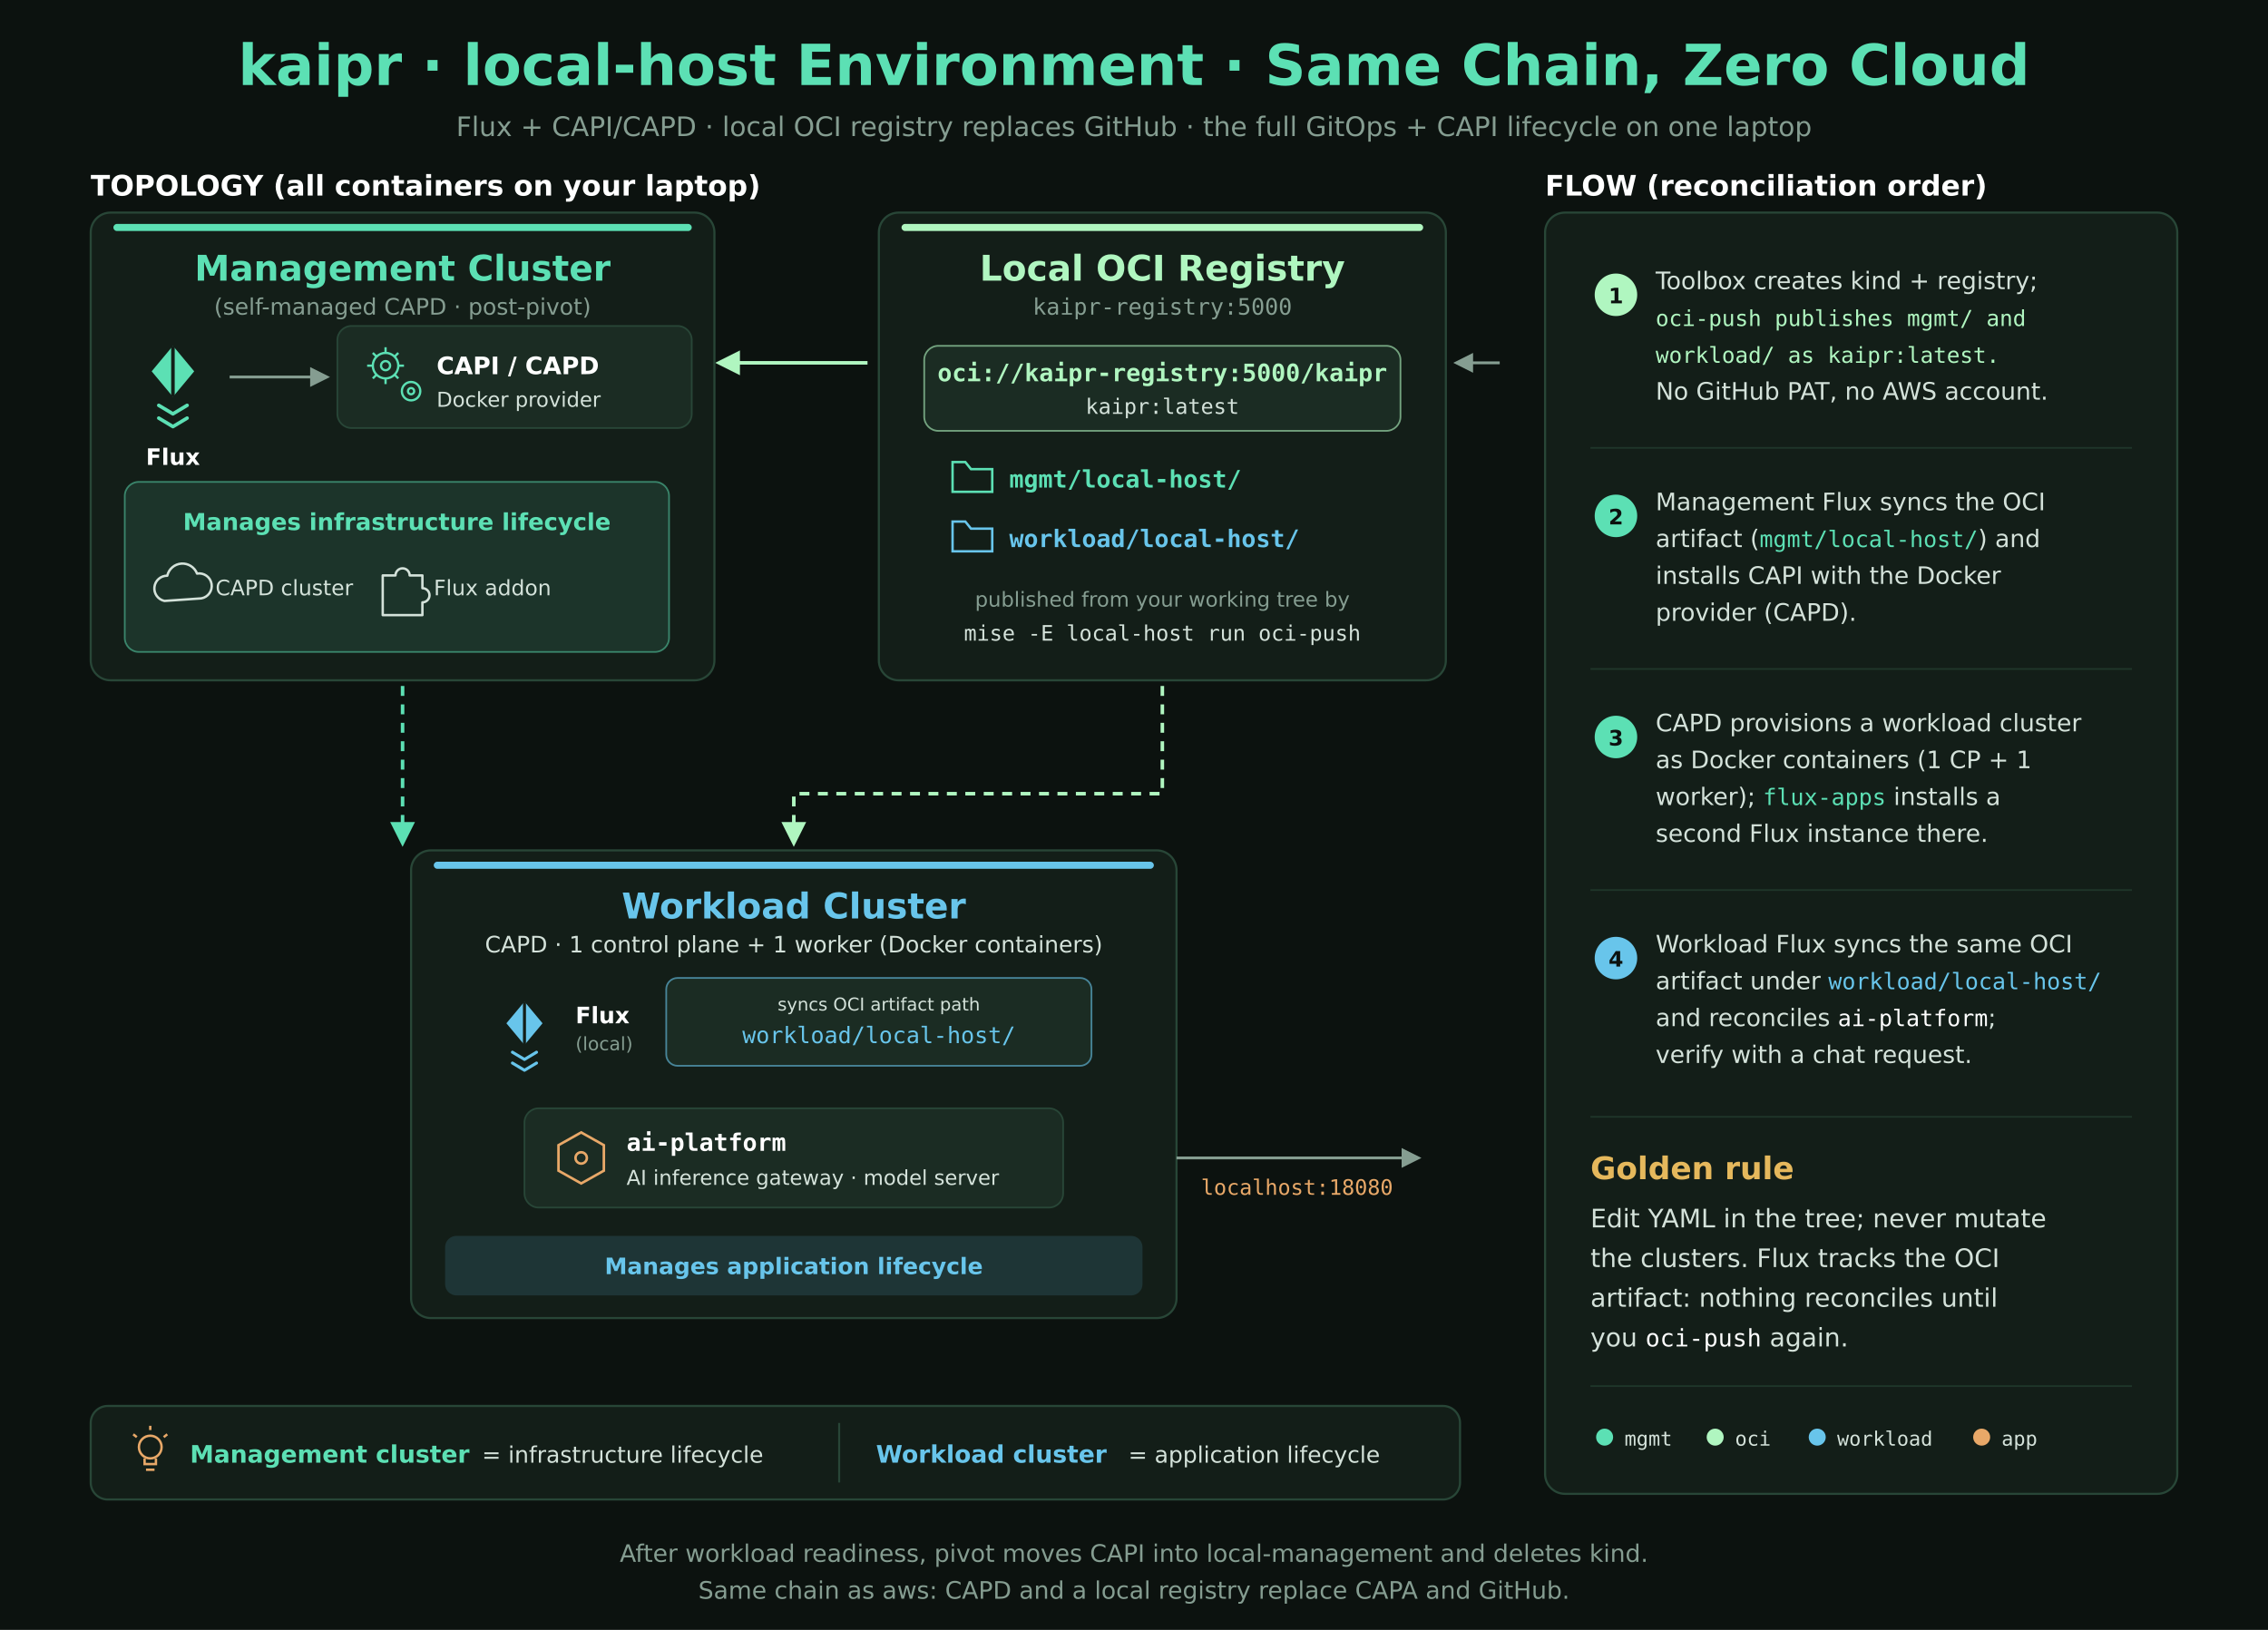
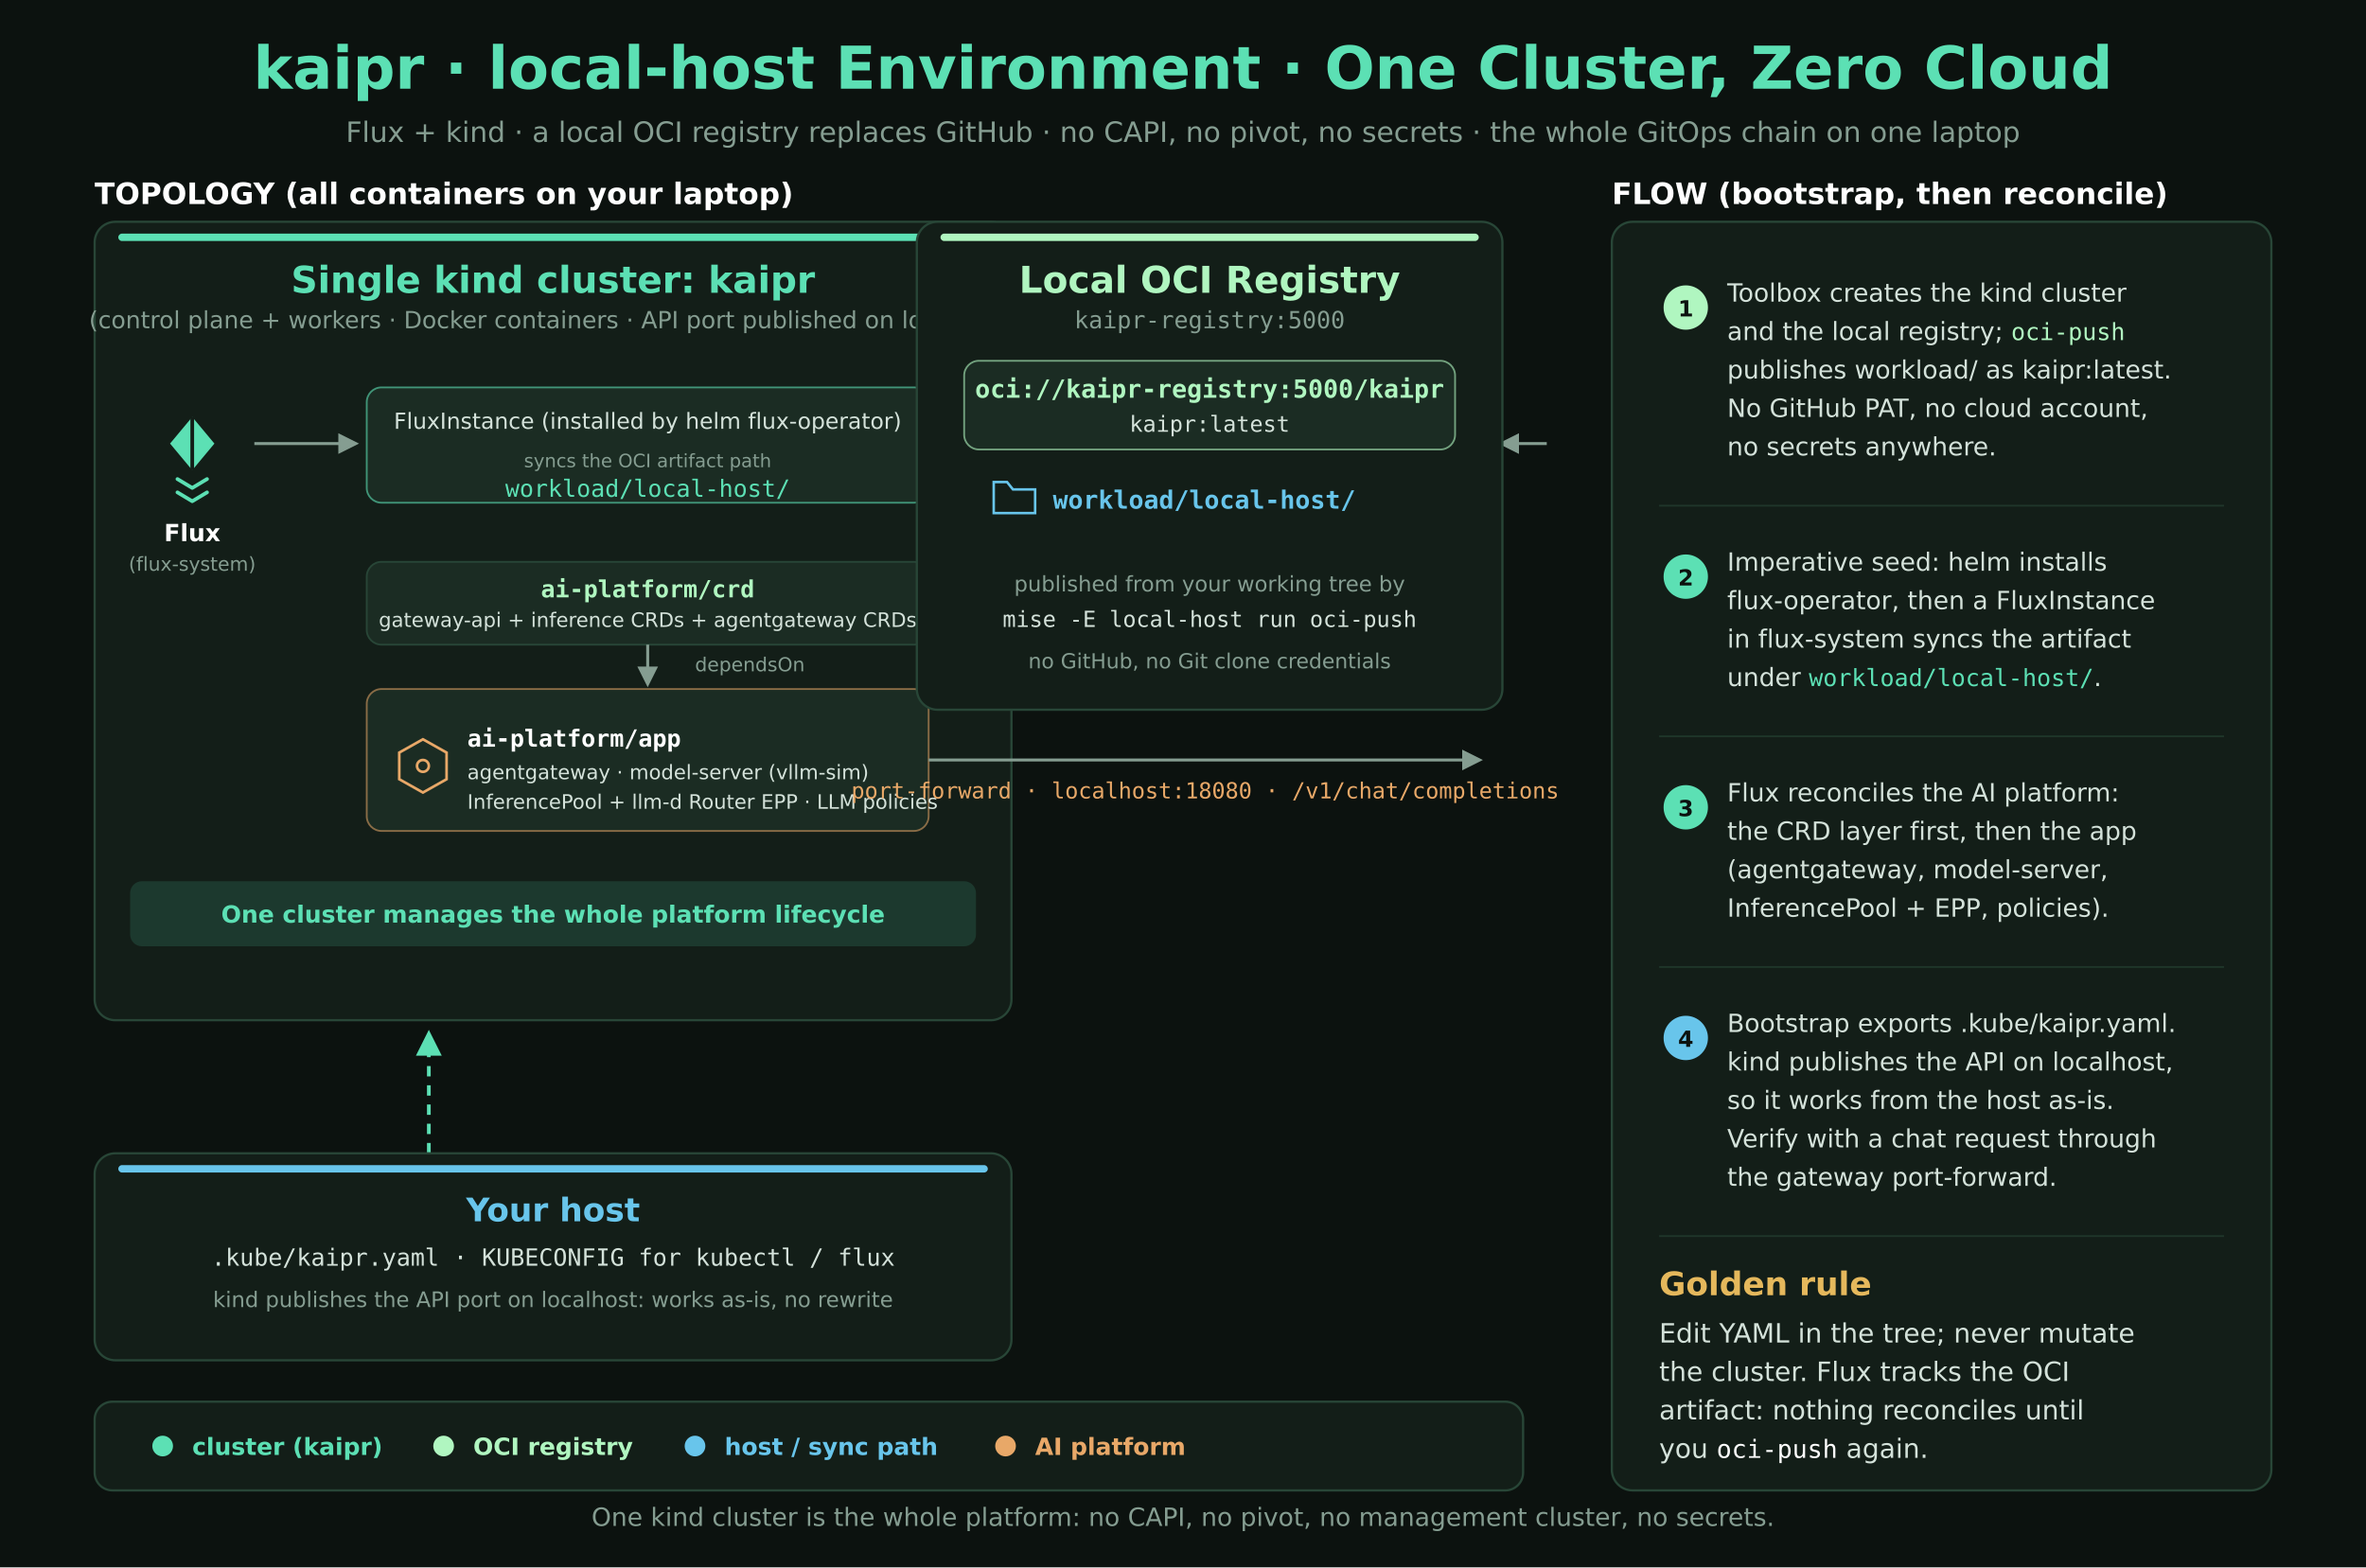
- <svg xmlns="http://www.w3.org/2000/svg" width="1600" height="1150" viewBox="0 0 1600 1150">
+ <svg xmlns="http://www.w3.org/2000/svg" width="1600" height="1060" viewBox="0 0 1600 1060">
  <defs>
    <marker id="arrow-teal" viewBox="0 0 10 10" refX="8" refY="5" markerWidth="7" markerHeight="7" orient="auto-start-reverse">
      <path d="M0,0 L10,5 L0,10 z" fill="#5CE0B4" />
    </marker>
    <marker id="arrow-gray" viewBox="0 0 10 10" refX="8" refY="5" markerWidth="7" markerHeight="7" orient="auto-start-reverse">
      <path d="M0,0 L10,5 L0,10 z" fill="#859D91" />
    </marker>
    <marker id="arrow-purple" viewBox="0 0 10 10" refX="8" refY="5" markerWidth="7" markerHeight="7" orient="auto-start-reverse">
      <path d="M0,0 L10,5 L0,10 z" fill="#B0F6C0" />
    </marker>
  </defs>
-   <rect width="1600" height="1150" fill="#0C120F" />
-   <text x="800" y="60" text-anchor="middle" font-family="DejaVu Sans" font-size="40" font-weight="bold" fill="#5CE0B4">kaipr · local-host Environment · Same Chain, Zero Cloud</text>
-   <text x="800" y="96" text-anchor="middle" font-family="DejaVu Sans" font-size="19" fill="#859D91">Flux + CAPI/CAPD · local OCI registry replaces GitHub · the full GitOps + CAPI lifecycle on one laptop</text>
+   <rect width="1600" height="1060" fill="#0C120F" />
+   <text x="800" y="60" text-anchor="middle" font-family="DejaVu Sans" font-size="40" font-weight="bold" fill="#5CE0B4">kaipr · local-host Environment · One Cluster, Zero Cloud</text>
+   <text x="800" y="96" text-anchor="middle" font-family="DejaVu Sans" font-size="19" fill="#859D91">Flux + kind · a local OCI registry replaces GitHub · no CAPI, no pivot, no secrets · the whole GitOps chain on one laptop</text>
  <text x="64" y="138" font-family="DejaVu Sans" font-size="20" font-weight="bold" fill="#FFFFFF">TOPOLOGY (all containers on your laptop)</text>
-   <text x="1090" y="138" font-family="DejaVu Sans" font-size="20" font-weight="bold" fill="#FFFFFF">FLOW (reconciliation order)</text>
-   <line x1="612" y1="256" x2="508" y2="256" stroke="#B0F6C0" stroke-width="2.5" marker-end="url(#arrow-purple)" />
-   <path d="M284,484 V594" fill="none" stroke="#5CE0B4" stroke-width="2.5" stroke-dasharray="7,6" marker-end="url(#arrow-teal)" />
-   <path d="M820,484 V560 H560 V594" fill="none" stroke="#B0F6C0" stroke-width="2.5" stroke-dasharray="7,6" marker-end="url(#arrow-purple)" />
-   <rect x="64" y="150" width="440" height="330" rx="14" fill="#131E18" stroke="#284637" stroke-width="1.5" />
-   <rect x="80" y="158" width="408" height="5" rx="2.5" fill="#5CE0B4" />
-   <text x="284" y="198" text-anchor="middle" font-family="DejaVu Sans" font-size="25" font-weight="bold" fill="#5CE0B4">Management Cluster</text>
-   <text x="284" y="222" text-anchor="middle" font-family="DejaVu Sans" font-size="16" fill="#859D91">(self-managed CAPD · post-pivot)</text>
-   <g transform="translate(122,262)">
+   <text x="1090" y="138" font-family="DejaVu Sans" font-size="20" font-weight="bold" fill="#FFFFFF">FLOW (bootstrap, then reconcile)</text>
+   <path d="M700,420 H380 V470" fill="none" stroke="#B0F6C0" stroke-width="2.5" stroke-dasharray="7,6" marker-end="url(#arrow-purple)" />
+   <path d="M290,780 V700" fill="none" stroke="#5CE0B4" stroke-width="2.5" stroke-dasharray="7,6" marker-end="url(#arrow-teal)" />
+   <line x1="1046" y1="300" x2="1016" y2="300" stroke="#859D91" stroke-width="2" marker-end="url(#arrow-gray)" />
+   <rect x="64" y="150" width="620" height="540" rx="14" fill="#131E18" stroke="#284637" stroke-width="1.5" />
+   <rect x="80" y="158" width="588" height="5" rx="2.5" fill="#5CE0B4" />
+   <text x="374" y="198" text-anchor="middle" font-family="DejaVu Sans" font-size="25" font-weight="bold" fill="#5CE0B4">Single kind cluster: kaipr</text>
+   <text x="374" y="222" text-anchor="middle" font-family="DejaVu Sans" font-size="16" fill="#859D91">(control plane + workers · Docker containers · API port published on localhost)</text>
+   <g transform="translate(130,300)">
    <path d="M0,-18 L15,0 L0,18 L-15,0 Z" fill="#5CE0B4" />
    <line x1="0" y1="-18" x2="0" y2="18" stroke="#131E18" stroke-width="2.5" />
    <path d="M-10,24 L0,30 L10,24" fill="none" stroke="#5CE0B4" stroke-width="2.5" stroke-linecap="round" stroke-linejoin="round" />
    <path d="M-10,33 L0,39 L10,33" fill="none" stroke="#5CE0B4" stroke-width="2.5" stroke-linecap="round" stroke-linejoin="round" />
  </g>
-   <text x="122" y="328" text-anchor="middle" font-family="DejaVu Sans" font-size="16" font-weight="bold" fill="#FFFFFF">Flux</text>
-   <line x1="162" y1="266" x2="230" y2="266" stroke="#859D91" stroke-width="2" marker-end="url(#arrow-gray)" />
-   <rect x="238" y="230" width="250" height="72" rx="10" fill="#1B2C23" stroke="#284637" stroke-width="1.2" />
-   <g stroke="#5CE0B4" stroke-width="1.6" fill="none">
-     <circle cx="272" cy="258" r="9" />
-     <circle cx="272" cy="258" r="3.2" />
-     <g>
-       <line x1="272" y1="245" x2="272" y2="249" />
-       <line x1="272" y1="267" x2="272" y2="271" />
-       <line x1="259" y1="258" x2="263" y2="258" />
-       <line x1="281" y1="258" x2="285" y2="258" />
-       <line x1="263" y1="249" x2="266" y2="252" />
-       <line x1="278" y1="264" x2="281" y2="267" />
-       <line x1="263" y1="267" x2="266" y2="264" />
-       <line x1="278" y1="252" x2="281" y2="249" />
-     </g>
-     <circle cx="290" cy="276" r="6.5" />
-     <circle cx="290" cy="276" r="2.2" />
+   <text x="130" y="366" text-anchor="middle" font-family="DejaVu Sans" font-size="16" font-weight="bold" fill="#FFFFFF">Flux</text>
+   <text x="130" y="386" text-anchor="middle" font-family="DejaVu Sans" font-size="13" fill="#859D91">(flux-system)</text>
+   <line x1="172" y1="300" x2="240" y2="300" stroke="#859D91" stroke-width="2" marker-end="url(#arrow-gray)" />
+   <rect x="248" y="262" width="380" height="78" rx="10" fill="#1B2C23" stroke="#5CE0B4" stroke-opacity="0.6" stroke-width="1.2" />
+   <text x="438" y="290" text-anchor="middle" font-family="DejaVu Sans" font-size="15" fill="#D4E2DA">FluxInstance (installed by helm flux-operator)</text>
+   <text x="438" y="316" text-anchor="middle" font-family="DejaVu Sans" font-size="12.5" fill="#859D91">syncs the OCI artifact path</text>
+   <text x="438" y="336" text-anchor="middle" font-family="DejaVu Sans Mono" font-size="16" fill="#5CE0B4">workload/local-host/</text>
+   <rect x="248" y="380" width="380" height="56" rx="10" fill="#1B2C23" stroke="#284637" stroke-width="1.2" />
+   <text x="438" y="404" text-anchor="middle" font-family="DejaVu Sans Mono" font-size="16" font-weight="bold" fill="#B0F6C0">ai-platform/crd</text>
+   <text x="438" y="424" text-anchor="middle" font-family="DejaVu Sans" font-size="13.5" fill="#D4E2DA">gateway-api + inference CRDs + agentgateway CRDs</text>
+   <line x1="438" y1="436" x2="438" y2="462" stroke="#859D91" stroke-width="2" marker-end="url(#arrow-gray)" />
+   <text x="470" y="454" font-family="DejaVu Sans" font-size="13" fill="#859D91">dependsOn</text>
+   <rect x="248" y="466" width="380" height="96" rx="10" fill="#1B2C23" stroke="#E8A868" stroke-opacity="0.55" stroke-width="1.2" />
+   <g stroke="#E8A868" stroke-width="1.8" fill="none">
+     <path d="M286,500 L302,509 L302,527 L286,536 L270,527 L270,509 Z" />
+     <circle cx="286" cy="518" r="4" />
  </g>
-   <text x="308" y="264" font-family="DejaVu Sans" font-size="17" font-weight="bold" fill="#FFFFFF">CAPI / CAPD</text>
-   <text x="308" y="287" font-family="DejaVu Sans" font-size="14.5" fill="#D4E2DA">Docker provider</text>
-   <rect x="88" y="340" width="384" height="120" rx="10" fill="#5CE0B4" fill-opacity="0.12" stroke="#5CE0B4" stroke-opacity="0.5" stroke-width="1.2" />
-   <text x="280" y="374" text-anchor="middle" font-family="DejaVu Sans" font-size="16.5" font-weight="bold" fill="#5CE0B4">Manages infrastructure lifecycle</text>
-   <path d="M116,424 a9,9 0 0 1 2,-17.8 a11,11 0 0 1 21,-1.5 a8.5,8.5 0 0 1 3,17.5 z" fill="none" stroke="#D4E2DA" stroke-width="1.7" stroke-linejoin="round" />
-   <text x="152" y="420" font-family="DejaVu Sans" font-size="15" fill="#D4E2DA">CAPD cluster</text>
-   <g fill="none" stroke="#D4E2DA" stroke-width="1.7" stroke-linejoin="round">
-     <path d="M270,406 h9 a5,5 0 1 1 10,0 h9 v9 a5,5 0 1 1 0,10 v9 h-28 z" />
+   <text x="316" y="505" font-family="DejaVu Sans Mono" font-size="16" font-weight="bold" fill="#FFFFFF">ai-platform/app</text>
+   <text x="316" y="527" font-family="DejaVu Sans" font-size="13.5" fill="#D4E2DA">agentgateway · model-server (vllm-sim)</text>
+   <text x="316" y="547" font-family="DejaVu Sans" font-size="13.5" fill="#D4E2DA">InferencePool + llm-d Router EPP · LLM policies</text>
+   <rect x="88" y="596" width="572" height="44" rx="8" fill="#5CE0B4" fill-opacity="0.14" />
+   <text x="374" y="624" text-anchor="middle" font-family="DejaVu Sans" font-size="16" font-weight="bold" fill="#5CE0B4">One cluster manages the whole platform lifecycle</text>
+   <path d="M628,514 H1000" fill="none" stroke="#859D91" stroke-width="2" marker-end="url(#arrow-gray)" />
+   <text x="815" y="540" text-anchor="middle" font-family="DejaVu Sans Mono" font-size="15" fill="#E8A868">port-forward · localhost:18080 · /v1/chat/completions</text>
+   <rect x="620" y="150" width="396" height="330" rx="14" fill="#131E18" stroke="#284637" stroke-width="1.5" />
+   <rect x="636" y="158" width="364" height="5" rx="2.5" fill="#B0F6C0" />
+   <text x="818" y="198" text-anchor="middle" font-family="DejaVu Sans" font-size="25" font-weight="bold" fill="#B0F6C0">Local OCI Registry</text>
+   <text x="818" y="222" text-anchor="middle" font-family="DejaVu Sans Mono" font-size="16" fill="#859D91">kaipr-registry:5000</text>
+   <rect x="652" y="244" width="332" height="60" rx="10" fill="#1B2C23" stroke="#B0F6C0" stroke-opacity="0.6" stroke-width="1.2" />
+   <text x="818" y="269" text-anchor="middle" font-family="DejaVu Sans Mono" font-size="17" font-weight="bold" fill="#B0F6C0">oci://kaipr-registry:5000/kaipr</text>
+   <text x="818" y="292" text-anchor="middle" font-family="DejaVu Sans Mono" font-size="15" fill="#D4E2DA">kaipr:latest</text>
+   <g fill="none" stroke-width="1.7">
+     <path d="M672,326 h9 l4,5 h15 v16 h-28 z" stroke="#68C5EB" />
  </g>
-   <text x="306" y="420" font-family="DejaVu Sans" font-size="15" fill="#D4E2DA">Flux addon</text>
-   <rect x="620" y="150" width="400" height="330" rx="14" fill="#131E18" stroke="#284637" stroke-width="1.5" />
-   <rect x="636" y="158" width="368" height="5" rx="2.5" fill="#B0F6C0" />
-   <text x="820" y="198" text-anchor="middle" font-family="DejaVu Sans" font-size="25" font-weight="bold" fill="#B0F6C0">Local OCI Registry</text>
-   <text x="820" y="222" text-anchor="middle" font-family="DejaVu Sans Mono" font-size="16" fill="#859D91">kaipr-registry:5000</text>
-   <rect x="652" y="244" width="336" height="60" rx="10" fill="#1B2C23" stroke="#B0F6C0" stroke-opacity="0.6" stroke-width="1.2" />
-   <text x="820" y="269" text-anchor="middle" font-family="DejaVu Sans Mono" font-size="17" font-weight="bold" fill="#B0F6C0">oci://kaipr-registry:5000/kaipr</text>
-   <text x="820" y="292" text-anchor="middle" font-family="DejaVu Sans Mono" font-size="15" fill="#D4E2DA">kaipr:latest</text>
-   <g fill="none" stroke-width="1.7">
-     <path d="M672,326 h9 l4,5 h15 v16 h-28 z" stroke="#5CE0B4" />
-     <path d="M672,368 h9 l4,5 h15 v16 h-28 z" stroke="#68C5EB" />
-   </g>
-   <text x="712" y="344" font-family="DejaVu Sans Mono" font-size="17" font-weight="bold" fill="#5CE0B4">mgmt/local-host/</text>
-   <text x="712" y="386" font-family="DejaVu Sans Mono" font-size="17" font-weight="bold" fill="#68C5EB">workload/local-host/</text>
-   <text x="820" y="428" text-anchor="middle" font-family="DejaVu Sans" font-size="14.5" fill="#859D91">published from your working tree by</text>
-   <text x="820" y="452" text-anchor="middle" font-family="DejaVu Sans Mono" font-size="15" fill="#D4E2DA">mise -E local-host run oci-push</text>
-   <line x1="1058" y1="256" x2="1028" y2="256" stroke="#859D91" stroke-width="2" marker-end="url(#arrow-gray)" />
-   <rect x="290" y="600" width="540" height="330" rx="14" fill="#131E18" stroke="#284637" stroke-width="1.5" />
-   <rect x="306" y="608" width="508" height="5" rx="2.5" fill="#68C5EB" />
-   <text x="560" y="648" text-anchor="middle" font-family="DejaVu Sans" font-size="25" font-weight="bold" fill="#68C5EB">Workload Cluster</text>
-   <text x="560" y="672" text-anchor="middle" font-family="DejaVu Sans" font-size="16" fill="#D4E2DA">CAPD · 1 control plane + 1 worker (Docker containers)</text>
-   <g transform="translate(370,722) scale(0.85)">
-     <path d="M0,-18 L15,0 L0,18 L-15,0 Z" fill="#68C5EB" />
-     <line x1="0" y1="-18" x2="0" y2="18" stroke="#131E18" stroke-width="2.5" />
-     <path d="M-10,24 L0,30 L10,24" fill="none" stroke="#68C5EB" stroke-width="2.5" stroke-linecap="round" stroke-linejoin="round" />
-     <path d="M-10,33 L0,39 L10,33" fill="none" stroke="#68C5EB" stroke-width="2.5" stroke-linecap="round" stroke-linejoin="round" />
-   </g>
-   <text x="406" y="722" font-family="DejaVu Sans" font-size="16" font-weight="bold" fill="#FFFFFF">Flux</text>
-   <text x="406" y="741" font-family="DejaVu Sans" font-size="13" fill="#859D91">(local)</text>
-   <rect x="470" y="690" width="300" height="62" rx="8" fill="#1B2C23" stroke="#68C5EB" stroke-opacity="0.6" stroke-width="1.2" />
-   <text x="620" y="713" text-anchor="middle" font-family="DejaVu Sans" font-size="12.5" fill="#D4E2DA">syncs OCI artifact path</text>
-   <text x="620" y="736" text-anchor="middle" font-family="DejaVu Sans Mono" font-size="16" fill="#68C5EB">workload/local-host/</text>
-   <rect x="370" y="782" width="380" height="70" rx="10" fill="#1B2C23" stroke="#284637" stroke-width="1.2" />
-   <g stroke="#E8A868" stroke-width="1.8" fill="none">
-     <path d="M410,799 L426,808 L426,826 L410,835 L394,826 L394,808 Z" />
-     <circle cx="410" cy="817" r="4" />
-   </g>
-   <text x="442" y="812" font-family="DejaVu Sans Mono" font-size="17" font-weight="bold" fill="#FFFFFF">ai-platform</text>
-   <text x="442" y="836" font-family="DejaVu Sans" font-size="14.5" fill="#D4E2DA">AI inference gateway · model server</text>
-   <rect x="314" y="872" width="492" height="42" rx="8" fill="#68C5EB" fill-opacity="0.14" />
-   <text x="560" y="899" text-anchor="middle" font-family="DejaVu Sans" font-size="16" font-weight="bold" fill="#68C5EB">Manages application lifecycle</text>
-   <path d="M830,817 H1000" fill="none" stroke="#859D91" stroke-width="2" marker-end="url(#arrow-gray)" />
-   <text x="915" y="843" text-anchor="middle" font-family="DejaVu Sans Mono" font-size="15" fill="#E8A868">localhost:18080</text>
-   <rect x="64" y="992" width="966" height="66" rx="12" fill="#131E18" stroke="#284637" stroke-width="1.5" />
-   <g stroke="#E8A868" stroke-width="1.7" fill="none">
-     <circle cx="106" cy="1021" r="8" />
-     <path d="M102,1029 v4 h8 v-4 M103,1037 h6" />
-     <line x1="106" y1="1006" x2="106" y2="1009" />
-     <line x1="94" y1="1012" x2="96.5" y2="1014" />
-     <line x1="118" y1="1012" x2="115.5" y2="1014" />
-   </g>
-   <text x="134" y="1032" font-family="DejaVu Sans" font-size="17" font-weight="bold" fill="#5CE0B4">Management cluster</text>
-   <text x="340" y="1032" font-family="DejaVu Sans" font-size="16" fill="#D4E2DA">= infrastructure lifecycle</text>
-   <line x1="592" y1="1004" x2="592" y2="1046" stroke="#284637" stroke-width="1.4" />
-   <text x="618" y="1032" font-family="DejaVu Sans" font-size="17" font-weight="bold" fill="#68C5EB">Workload cluster</text>
-   <text x="796" y="1032" font-family="DejaVu Sans" font-size="16" fill="#D4E2DA">= application lifecycle</text>
-   <rect x="1090" y="150" width="446" height="904" rx="14" fill="#131E18" stroke="#284637" stroke-width="1.5" />
+   <text x="712" y="344" font-family="DejaVu Sans Mono" font-size="17" font-weight="bold" fill="#68C5EB">workload/local-host/</text>
+   <text x="818" y="400" text-anchor="middle" font-family="DejaVu Sans" font-size="14.5" fill="#859D91">published from your working tree by</text>
+   <text x="818" y="424" text-anchor="middle" font-family="DejaVu Sans Mono" font-size="15" fill="#D4E2DA">mise -E local-host run oci-push</text>
+   <text x="818" y="452" text-anchor="middle" font-family="DejaVu Sans" font-size="14" fill="#859D91">no GitHub, no Git clone credentials</text>
+   <rect x="64" y="780" width="620" height="140" rx="14" fill="#131E18" stroke="#284637" stroke-width="1.5" />
+   <rect x="80" y="788" width="588" height="5" rx="2.5" fill="#68C5EB" />
+   <text x="374" y="826" text-anchor="middle" font-family="DejaVu Sans" font-size="22" font-weight="bold" fill="#68C5EB">Your host</text>
+   <text x="374" y="856" text-anchor="middle" font-family="DejaVu Sans Mono" font-size="16" fill="#D4E2DA">.kube/kaipr.yaml · KUBECONFIG for kubectl / flux</text>
+   <text x="374" y="884" text-anchor="middle" font-family="DejaVu Sans" font-size="14.5" fill="#859D91">kind publishes the API port on localhost: works as-is, no rewrite</text>
+   <rect x="64" y="948" width="966" height="60" rx="12" fill="#131E18" stroke="#284637" stroke-width="1.5" />
+   <circle cx="110" cy="978" r="7" fill="#5CE0B4" />
+   <text x="130" y="984" font-family="DejaVu Sans" font-size="16" font-weight="bold" fill="#5CE0B4">cluster (kaipr)</text>
+   <circle cx="300" cy="978" r="7" fill="#B0F6C0" />
+   <text x="320" y="984" font-family="DejaVu Sans" font-size="16" font-weight="bold" fill="#B0F6C0">OCI registry</text>
+   <circle cx="470" cy="978" r="7" fill="#68C5EB" />
+   <text x="490" y="984" font-family="DejaVu Sans" font-size="16" font-weight="bold" fill="#68C5EB">host / sync path</text>
+   <circle cx="680" cy="978" r="7" fill="#E8A868" />
+   <text x="700" y="984" font-family="DejaVu Sans" font-size="16" font-weight="bold" fill="#E8A868">AI platform</text>
+   <rect x="1090" y="150" width="446" height="858" rx="14" fill="#131E18" stroke="#284637" stroke-width="1.5" />
  <circle cx="1140" cy="208" r="15" fill="#B0F6C0" />
  <text x="1140" y="214" text-anchor="middle" font-family="DejaVu Sans" font-size="15" font-weight="bold" fill="#0C120F">1</text>
-   <text x="1168" y="204" font-family="DejaVu Sans" font-size="17" fill="#D4E2DA">Toolbox creates kind + registry;</text>
-   <text x="1168" y="230" font-family="DejaVu Sans Mono" font-size="15.5" fill="#B0F6C0">oci-push publishes mgmt/ and</text>
-   <text x="1168" y="256" font-family="DejaVu Sans Mono" font-size="15.5" fill="#B0F6C0">workload/ as kaipr:latest.</text>
-   <text x="1168" y="282" font-family="DejaVu Sans" font-size="17" fill="#D4E2DA">No GitHub PAT, no AWS account.</text>
-   <line x1="1122" y1="316" x2="1504" y2="316" stroke="#1F362A" stroke-width="1.2" />
-   <circle cx="1140" cy="364" r="15" fill="#5CE0B4" />
-   <text x="1140" y="370" text-anchor="middle" font-family="DejaVu Sans" font-size="15" font-weight="bold" fill="#0C120F">2</text>
-   <text x="1168" y="360" font-family="DejaVu Sans" font-size="17" fill="#D4E2DA">Management Flux syncs the OCI</text>
-   <text x="1168" y="386" font-family="DejaVu Sans" font-size="17" fill="#D4E2DA">artifact (<tspan font-family="DejaVu Sans Mono" font-size="16" fill="#5CE0B4">mgmt/local-host/</tspan>) and</text>
-   <text x="1168" y="412" font-family="DejaVu Sans" font-size="17" fill="#D4E2DA">installs CAPI with the Docker</text>
-   <text x="1168" y="438" font-family="DejaVu Sans" font-size="17" fill="#D4E2DA">provider (CAPD).</text>
-   <line x1="1122" y1="472" x2="1504" y2="472" stroke="#1F362A" stroke-width="1.2" />
-   <circle cx="1140" cy="520" r="15" fill="#5CE0B4" />
-   <text x="1140" y="526" text-anchor="middle" font-family="DejaVu Sans" font-size="15" font-weight="bold" fill="#0C120F">3</text>
-   <text x="1168" y="516" font-family="DejaVu Sans" font-size="17" fill="#D4E2DA">CAPD provisions a workload cluster</text>
-   <text x="1168" y="542" font-family="DejaVu Sans" font-size="17" fill="#D4E2DA">as Docker containers (1 CP + 1</text>
-   <text x="1168" y="568" font-family="DejaVu Sans" font-size="17" fill="#D4E2DA">worker); <tspan font-family="DejaVu Sans Mono" font-size="16" fill="#5CE0B4">flux-apps</tspan> installs a</text>
-   <text x="1168" y="594" font-family="DejaVu Sans" font-size="17" fill="#D4E2DA">second Flux instance there.</text>
-   <line x1="1122" y1="628" x2="1504" y2="628" stroke="#1F362A" stroke-width="1.2" />
-   <circle cx="1140" cy="676" r="15" fill="#68C5EB" />
-   <text x="1140" y="682" text-anchor="middle" font-family="DejaVu Sans" font-size="15" font-weight="bold" fill="#0C120F">4</text>
-   <text x="1168" y="672" font-family="DejaVu Sans" font-size="17" fill="#D4E2DA">Workload Flux syncs the same OCI</text>
-   <text x="1168" y="698" font-family="DejaVu Sans" font-size="17" fill="#D4E2DA">artifact under <tspan font-family="DejaVu Sans Mono" font-size="16" fill="#68C5EB">workload/local-host/</tspan>
+   <text x="1168" y="204" font-family="DejaVu Sans" font-size="17" fill="#D4E2DA">Toolbox creates the kind cluster</text>
+   <text x="1168" y="230" font-family="DejaVu Sans" font-size="17" fill="#D4E2DA">and the local registry; <tspan font-family="DejaVu Sans Mono" font-size="16" fill="#B0F6C0">oci-push</tspan>
  </text>
-   <text x="1168" y="724" font-family="DejaVu Sans" font-size="17" fill="#D4E2DA">and reconciles <tspan font-family="DejaVu Sans Mono" font-size="16" fill="#FFFFFF">ai-platform</tspan>;</text>
-   <text x="1168" y="750" font-family="DejaVu Sans" font-size="17" fill="#D4E2DA">verify with a chat request.</text>
-   <line x1="1122" y1="788" x2="1504" y2="788" stroke="#1F362A" stroke-width="1.2" />
-   <text x="1122" y="832" font-family="DejaVu Sans" font-size="22" font-weight="bold" fill="#E5B85C">Golden rule</text>
-   <text x="1122" y="866" font-family="DejaVu Sans" font-size="18" fill="#D4E2DA">Edit YAML in the tree; never mutate</text>
-   <text x="1122" y="894" font-family="DejaVu Sans" font-size="18" fill="#D4E2DA">the clusters. Flux tracks the OCI</text>
-   <text x="1122" y="922" font-family="DejaVu Sans" font-size="18" fill="#D4E2DA">artifact: nothing reconciles until</text>
-   <text x="1122" y="950" font-family="DejaVu Sans" font-size="18" fill="#D4E2DA">you <tspan font-family="DejaVu Sans Mono" font-size="17" fill="#FFFFFF">oci-push</tspan> again.</text>
-   <line x1="1122" y1="978" x2="1504" y2="978" stroke="#1F362A" stroke-width="1.2" />
-   <circle cx="1132" cy="1014" r="6" fill="#5CE0B4" />
-   <text x="1146" y="1020" font-family="DejaVu Sans Mono" font-size="14" fill="#D4E2DA">mgmt</text>
-   <circle cx="1210" cy="1014" r="6" fill="#B0F6C0" />
-   <text x="1224" y="1020" font-family="DejaVu Sans Mono" font-size="14" fill="#D4E2DA">oci</text>
-   <circle cx="1282" cy="1014" r="6" fill="#68C5EB" />
-   <text x="1296" y="1020" font-family="DejaVu Sans Mono" font-size="14" fill="#D4E2DA">workload</text>
-   <circle cx="1398" cy="1014" r="6" fill="#E8A868" />
-   <text x="1412" y="1020" font-family="DejaVu Sans Mono" font-size="14" fill="#D4E2DA">app</text>
-   <text x="800" y="1102" text-anchor="middle" font-family="DejaVu Sans" font-size="17" fill="#859D91">After workload readiness, pivot moves CAPI into local-management and deletes kind.</text>
-   <text x="800" y="1128" text-anchor="middle" font-family="DejaVu Sans" font-size="17" fill="#859D91">Same chain as aws: CAPD and a local registry replace CAPA and GitHub.</text>
+   <text x="1168" y="256" font-family="DejaVu Sans" font-size="17" fill="#D4E2DA">publishes workload/ as kaipr:latest.</text>
+   <text x="1168" y="282" font-family="DejaVu Sans" font-size="17" fill="#D4E2DA">No GitHub PAT, no cloud account,</text>
+   <text x="1168" y="308" font-family="DejaVu Sans" font-size="17" fill="#D4E2DA">no secrets anywhere.</text>
+   <line x1="1122" y1="342" x2="1504" y2="342" stroke="#1F362A" stroke-width="1.2" />
+   <circle cx="1140" cy="390" r="15" fill="#5CE0B4" />
+   <text x="1140" y="396" text-anchor="middle" font-family="DejaVu Sans" font-size="15" font-weight="bold" fill="#0C120F">2</text>
+   <text x="1168" y="386" font-family="DejaVu Sans" font-size="17" fill="#D4E2DA">Imperative seed: helm installs</text>
+   <text x="1168" y="412" font-family="DejaVu Sans" font-size="17" fill="#D4E2DA">flux-operator, then a FluxInstance</text>
+   <text x="1168" y="438" font-family="DejaVu Sans" font-size="17" fill="#D4E2DA">in flux-system syncs the artifact</text>
+   <text x="1168" y="464" font-family="DejaVu Sans" font-size="17" fill="#D4E2DA">under <tspan font-family="DejaVu Sans Mono" font-size="16" fill="#5CE0B4">workload/local-host/</tspan>.</text>
+   <line x1="1122" y1="498" x2="1504" y2="498" stroke="#1F362A" stroke-width="1.2" />
+   <circle cx="1140" cy="546" r="15" fill="#5CE0B4" />
+   <text x="1140" y="552" text-anchor="middle" font-family="DejaVu Sans" font-size="15" font-weight="bold" fill="#0C120F">3</text>
+   <text x="1168" y="542" font-family="DejaVu Sans" font-size="17" fill="#D4E2DA">Flux reconciles the AI platform:</text>
+   <text x="1168" y="568" font-family="DejaVu Sans" font-size="17" fill="#D4E2DA">the CRD layer first, then the app</text>
+   <text x="1168" y="594" font-family="DejaVu Sans" font-size="17" fill="#D4E2DA">(agentgateway, model-server,</text>
+   <text x="1168" y="620" font-family="DejaVu Sans" font-size="17" fill="#D4E2DA">InferencePool + EPP, policies).</text>
+   <line x1="1122" y1="654" x2="1504" y2="654" stroke="#1F362A" stroke-width="1.2" />
+   <circle cx="1140" cy="702" r="15" fill="#68C5EB" />
+   <text x="1140" y="708" text-anchor="middle" font-family="DejaVu Sans" font-size="15" font-weight="bold" fill="#0C120F">4</text>
+   <text x="1168" y="698" font-family="DejaVu Sans" font-size="17" fill="#D4E2DA">Bootstrap exports .kube/kaipr.yaml.</text>
+   <text x="1168" y="724" font-family="DejaVu Sans" font-size="17" fill="#D4E2DA">kind publishes the API on localhost,</text>
+   <text x="1168" y="750" font-family="DejaVu Sans" font-size="17" fill="#D4E2DA">so it works from the host as-is.</text>
+   <text x="1168" y="776" font-family="DejaVu Sans" font-size="17" fill="#D4E2DA">Verify with a chat request through</text>
+   <text x="1168" y="802" font-family="DejaVu Sans" font-size="17" fill="#D4E2DA">the gateway port-forward.</text>
+   <line x1="1122" y1="836" x2="1504" y2="836" stroke="#1F362A" stroke-width="1.2" />
+   <text x="1122" y="876" font-family="DejaVu Sans" font-size="22" font-weight="bold" fill="#E5B85C">Golden rule</text>
+   <text x="1122" y="908" font-family="DejaVu Sans" font-size="18" fill="#D4E2DA">Edit YAML in the tree; never mutate</text>
+   <text x="1122" y="934" font-family="DejaVu Sans" font-size="18" fill="#D4E2DA">the cluster. Flux tracks the OCI</text>
+   <text x="1122" y="960" font-family="DejaVu Sans" font-size="18" fill="#D4E2DA">artifact: nothing reconciles until</text>
+   <text x="1122" y="986" font-family="DejaVu Sans" font-size="18" fill="#D4E2DA">you <tspan font-family="DejaVu Sans Mono" font-size="17" fill="#FFFFFF">oci-push</tspan> again.</text>
+   <text x="800" y="1032" text-anchor="middle" font-family="DejaVu Sans" font-size="17" fill="#859D91">One kind cluster is the whole platform: no CAPI, no pivot, no management cluster, no secrets.</text>
</svg>
